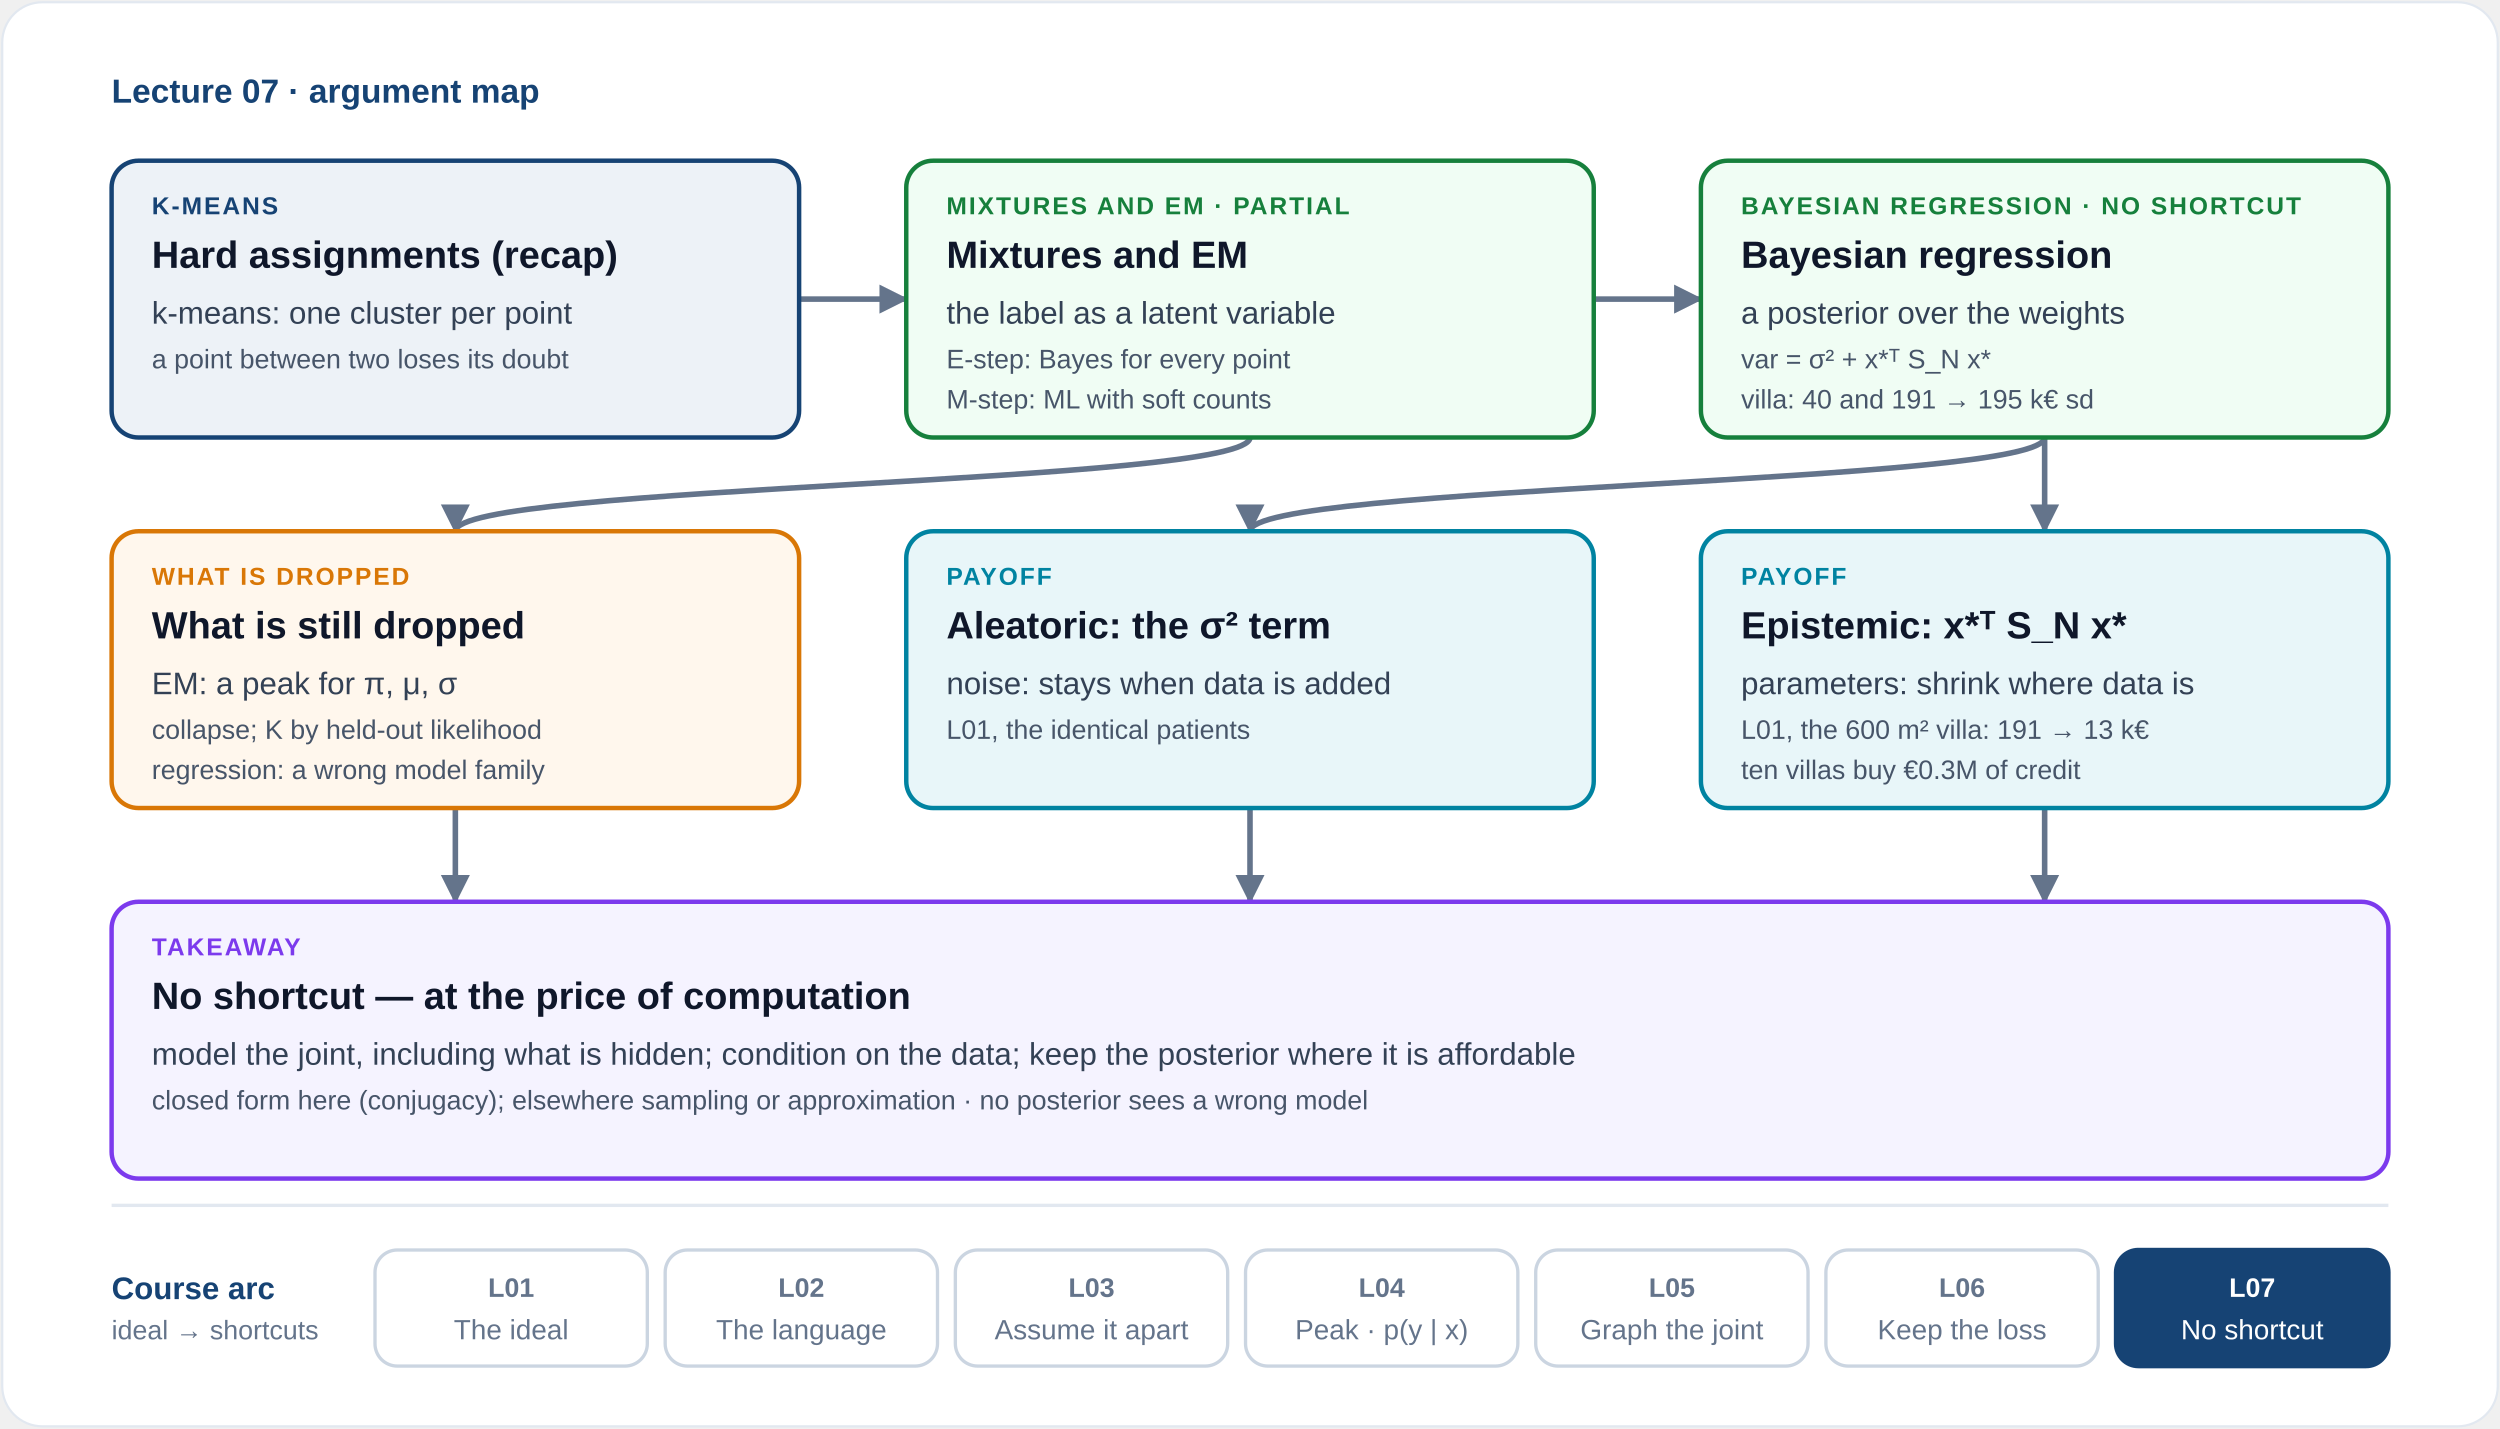
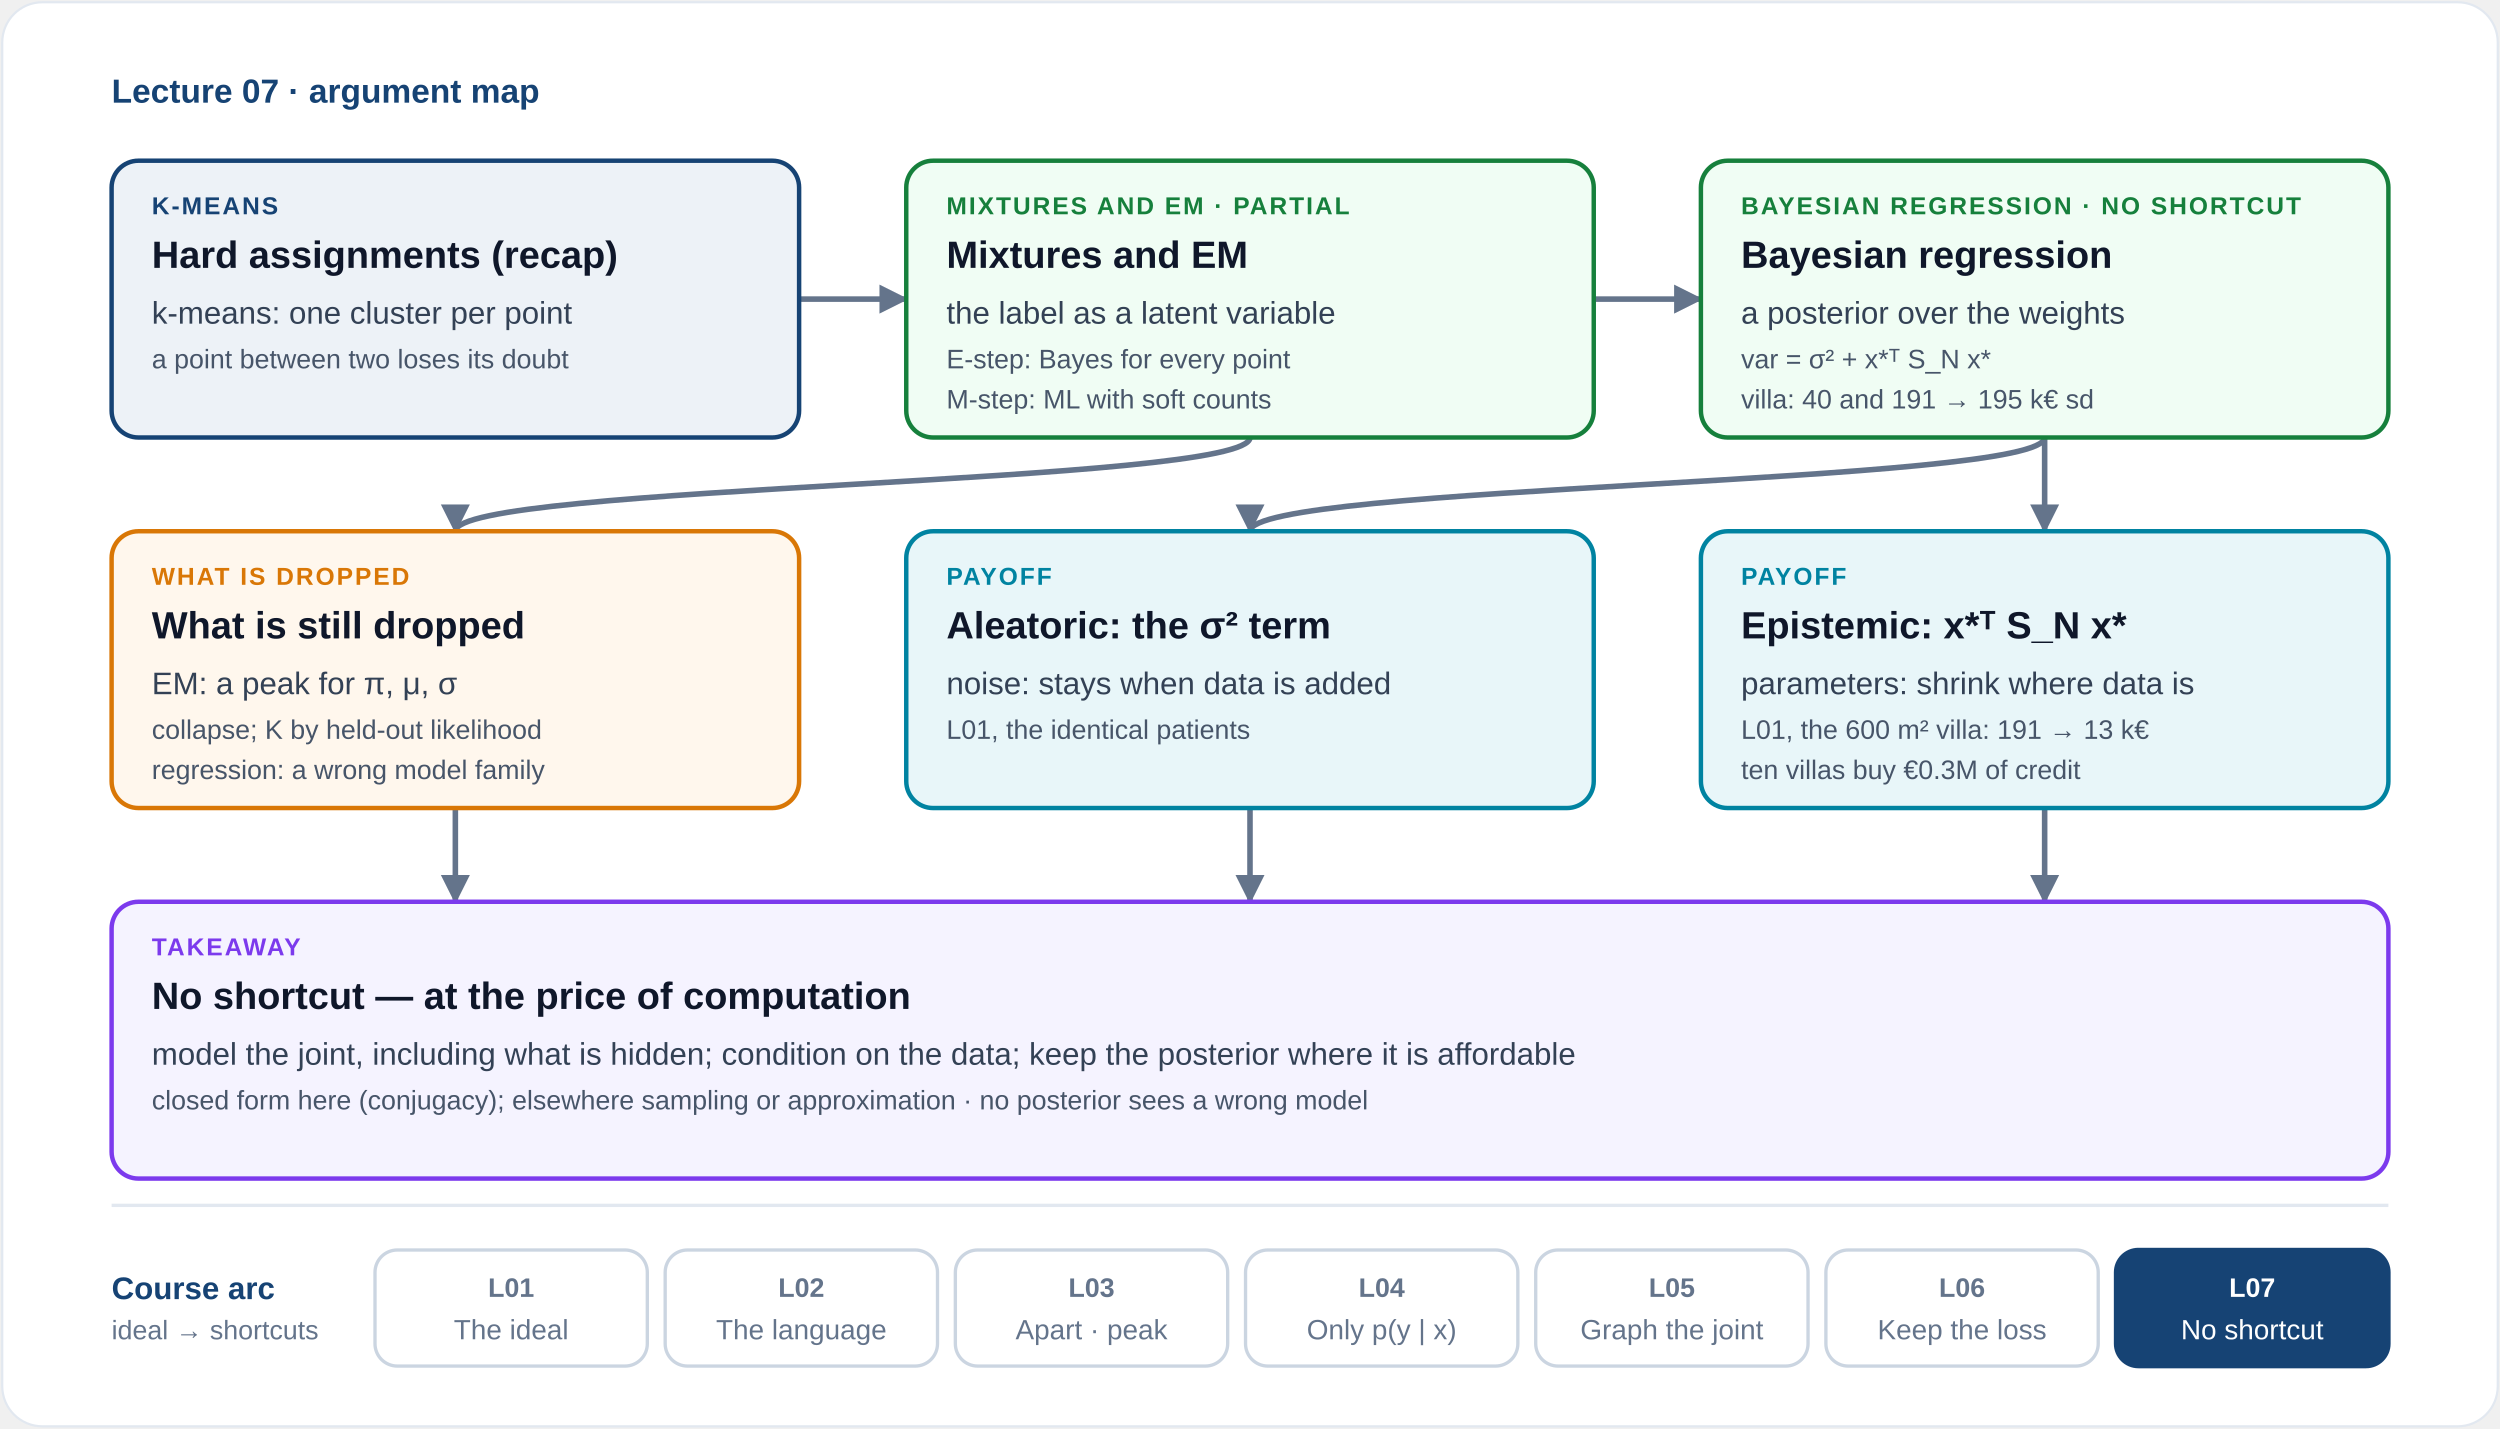
<svg xmlns="http://www.w3.org/2000/svg" viewBox="0 0 1120 640" role="img" aria-labelledby="title desc">
  <defs>
    <marker id="arrow" markerUnits="userSpaceOnUse" markerWidth="13" markerHeight="13" refX="12" refY="6.5" orient="auto">
      <path d="M0,0 L13,6.5 L0,13 Z" fill="#64748b" />
    </marker>
    <style>
      .head { font: 700 17px Arial, "Helvetica Neue", sans-serif; fill: #0f172a; }
      .text { font: 14px Arial, "Helvetica Neue", sans-serif; fill: #334155; }
      .small { font: 12px Arial, "Helvetica Neue", sans-serif; fill: #475569; }
      .tag { font: 700 11px Arial, "Helvetica Neue", sans-serif; letter-spacing: 0.08em; }
      .arclabel { font: 700 14px Arial, "Helvetica Neue", sans-serif; fill: #164374; }
      .arcsub { font: 12px Arial, "Helvetica Neue", sans-serif; fill: #64748b; }
      .arcnum { font: 700 12px Arial, "Helvetica Neue", sans-serif; }
      .arcname { font: 12.5px Arial, "Helvetica Neue", sans-serif; }
      .arrow { stroke: #64748b; stroke-width: 2.5; fill: none; marker-end: url(#arrow); }
    </style>
  </defs>
  <rect x="1" y="1" width="1118" height="638" rx="18" fill="#ffffff" stroke="#e2e8f0" />
  <text x="50" y="46" class="arclabel" style="font-size:15px">Lecture 07 · argument map</text>
  <path d="M358 134 H406" class="arrow" />
  <path d="M714 134 H762" class="arrow" />
  <path d="M560 196 C560 217 204 217 204 238" class="arrow" />
  <path d="M916 196 C916 217 560 217 560 238" class="arrow" />
  <path d="M916 196 C916 217 916 217 916 238" class="arrow" />
  <path d="M204 362 C204 383 204 383 204 404" class="arrow" />
  <path d="M560 362 C560 383 560 383 560 404" class="arrow" />
  <path d="M916 362 C916 383 916 383 916 404" class="arrow" />
  <g transform="translate(50 72)">
    <rect width="308" height="124" rx="12" fill="#edf2f7" stroke="#164374" stroke-width="2" />
    <text x="18" y="24" class="tag" fill="#164374">K-MEANS</text>
    <text x="18" y="48" class="head">Hard assignments (recap)</text>
    <text x="18" y="73" class="text">k-means: one cluster per point</text>
    <text x="18" y="93" class="small">a point between two loses its doubt</text>
  </g>
  <g transform="translate(406 72)">
    <rect width="308" height="124" rx="12" fill="#f0fdf4" stroke="#16803c" stroke-width="2" />
    <text x="18" y="24" class="tag" fill="#16803c">MIXTURES AND EM · PARTIAL</text>
    <text x="18" y="48" class="head">Mixtures and EM</text>
    <text x="18" y="73" class="text">the label as a latent variable</text>
    <text x="18" y="93" class="small">E-step: Bayes for every point</text>
    <text x="18" y="111" class="small">M-step: ML with soft counts</text>
  </g>
  <g transform="translate(762 72)">
    <rect width="308" height="124" rx="12" fill="#f0fdf4" stroke="#16803c" stroke-width="2" />
    <text x="18" y="24" class="tag" fill="#16803c">BAYESIAN REGRESSION · NO SHORTCUT</text>
    <text x="18" y="48" class="head">Bayesian regression</text>
    <text x="18" y="73" class="text">a posterior over the weights</text>
    <text x="18" y="93" class="small">var = σ² + x*ᵀ S_N x*</text>
    <text x="18" y="111" class="small">villa: 40 and 191 → 195 k€ sd</text>
  </g>
  <g transform="translate(50 238)">
    <rect width="308" height="124" rx="12" fill="#fff7ed" stroke="#d97706" stroke-width="2" />
    <text x="18" y="24" class="tag" fill="#d97706">WHAT IS DROPPED</text>
    <text x="18" y="48" class="head">What is still dropped</text>
    <text x="18" y="73" class="text">EM: a peak for π, μ, σ</text>
    <text x="18" y="93" class="small">collapse; K by held-out likelihood</text>
    <text x="18" y="111" class="small">regression: a wrong model family</text>
  </g>
  <g transform="translate(406 238)">
    <rect width="308" height="124" rx="12" fill="#e8f6f9" stroke="#0083A1" stroke-width="2" />
    <text x="18" y="24" class="tag" fill="#0083A1">PAYOFF</text>
    <text x="18" y="48" class="head">Aleatoric: the σ² term</text>
    <text x="18" y="73" class="text">noise: stays when data is added</text>
    <text x="18" y="93" class="small">L01, the identical patients</text>
  </g>
  <g transform="translate(762 238)">
    <rect width="308" height="124" rx="12" fill="#e8f6f9" stroke="#0083A1" stroke-width="2" />
    <text x="18" y="24" class="tag" fill="#0083A1">PAYOFF</text>
    <text x="18" y="48" class="head">Epistemic: x*ᵀ S_N x*</text>
    <text x="18" y="73" class="text">parameters: shrink where data is</text>
    <text x="18" y="93" class="small">L01, the 600 m² villa: 191 → 13 k€</text>
    <text x="18" y="111" class="small">ten villas buy €0.3M of credit</text>
  </g>
  <g transform="translate(50 404)">
    <rect width="1020" height="124" rx="12" fill="#f5f3ff" stroke="#7c3aed" stroke-width="2" />
    <text x="18" y="24" class="tag" fill="#7c3aed">TAKEAWAY</text>
    <text x="18" y="48" class="head">No shortcut — at the price of computation</text>
    <text x="18" y="73" class="text">model the joint, including what is hidden; condition on the data; keep the posterior where it is affordable</text>
    <text x="18" y="93" class="small">closed form here (conjugacy); elsewhere sampling or approximation · no posterior sees a wrong model</text>
  </g>
  <line x1="50" y1="540" x2="1070" y2="540" stroke="#e2e8f0" stroke-width="1.5" />
  <text x="50" y="582" class="arclabel">Course arc</text>
  <text x="50" y="600" class="arcsub">ideal → shortcuts</text>
  <rect x="168" y="560" width="122" height="52" rx="10" fill="#ffffff" stroke="#cbd5e1" stroke-width="1.5" />
  <text x="229" y="581" text-anchor="middle" class="arcnum" fill="#64748b">L01</text>
  <text x="229" y="600" text-anchor="middle" class="arcname" fill="#64748b">The ideal</text>
  <rect x="298" y="560" width="122" height="52" rx="10" fill="#ffffff" stroke="#cbd5e1" stroke-width="1.5" />
  <text x="359" y="581" text-anchor="middle" class="arcnum" fill="#64748b">L02</text>
  <text x="359" y="600" text-anchor="middle" class="arcname" fill="#64748b">The language</text>
  <rect x="428" y="560" width="122" height="52" rx="10" fill="#ffffff" stroke="#cbd5e1" stroke-width="1.5" />
  <text x="489" y="581" text-anchor="middle" class="arcnum" fill="#64748b">L03</text>
-   <text x="489" y="600" text-anchor="middle" class="arcname" fill="#64748b">Assume it apart</text>
+   <text x="489" y="600" text-anchor="middle" class="arcname" fill="#64748b">Apart · peak</text>
  <rect x="558" y="560" width="122" height="52" rx="10" fill="#ffffff" stroke="#cbd5e1" stroke-width="1.5" />
  <text x="619" y="581" text-anchor="middle" class="arcnum" fill="#64748b">L04</text>
-   <text x="619" y="600" text-anchor="middle" class="arcname" fill="#64748b">Peak · p(y | x)</text>
+   <text x="619" y="600" text-anchor="middle" class="arcname" fill="#64748b">Only p(y | x)</text>
  <rect x="688" y="560" width="122" height="52" rx="10" fill="#ffffff" stroke="#cbd5e1" stroke-width="1.5" />
  <text x="749" y="581" text-anchor="middle" class="arcnum" fill="#64748b">L05</text>
  <text x="749" y="600" text-anchor="middle" class="arcname" fill="#64748b">Graph the joint</text>
  <rect x="818" y="560" width="122" height="52" rx="10" fill="#ffffff" stroke="#cbd5e1" stroke-width="1.5" />
  <text x="879" y="581" text-anchor="middle" class="arcnum" fill="#64748b">L06</text>
  <text x="879" y="600" text-anchor="middle" class="arcname" fill="#64748b">Keep the loss</text>
  <rect x="948" y="560" width="122" height="52" rx="10" fill="#164374" stroke="#164374" stroke-width="2" />
  <text x="1009" y="581" text-anchor="middle" class="arcnum" fill="#ffffff">L07</text>
  <text x="1009" y="600" text-anchor="middle" class="arcname" fill="#ffffff">No shortcut</text>
</svg>
